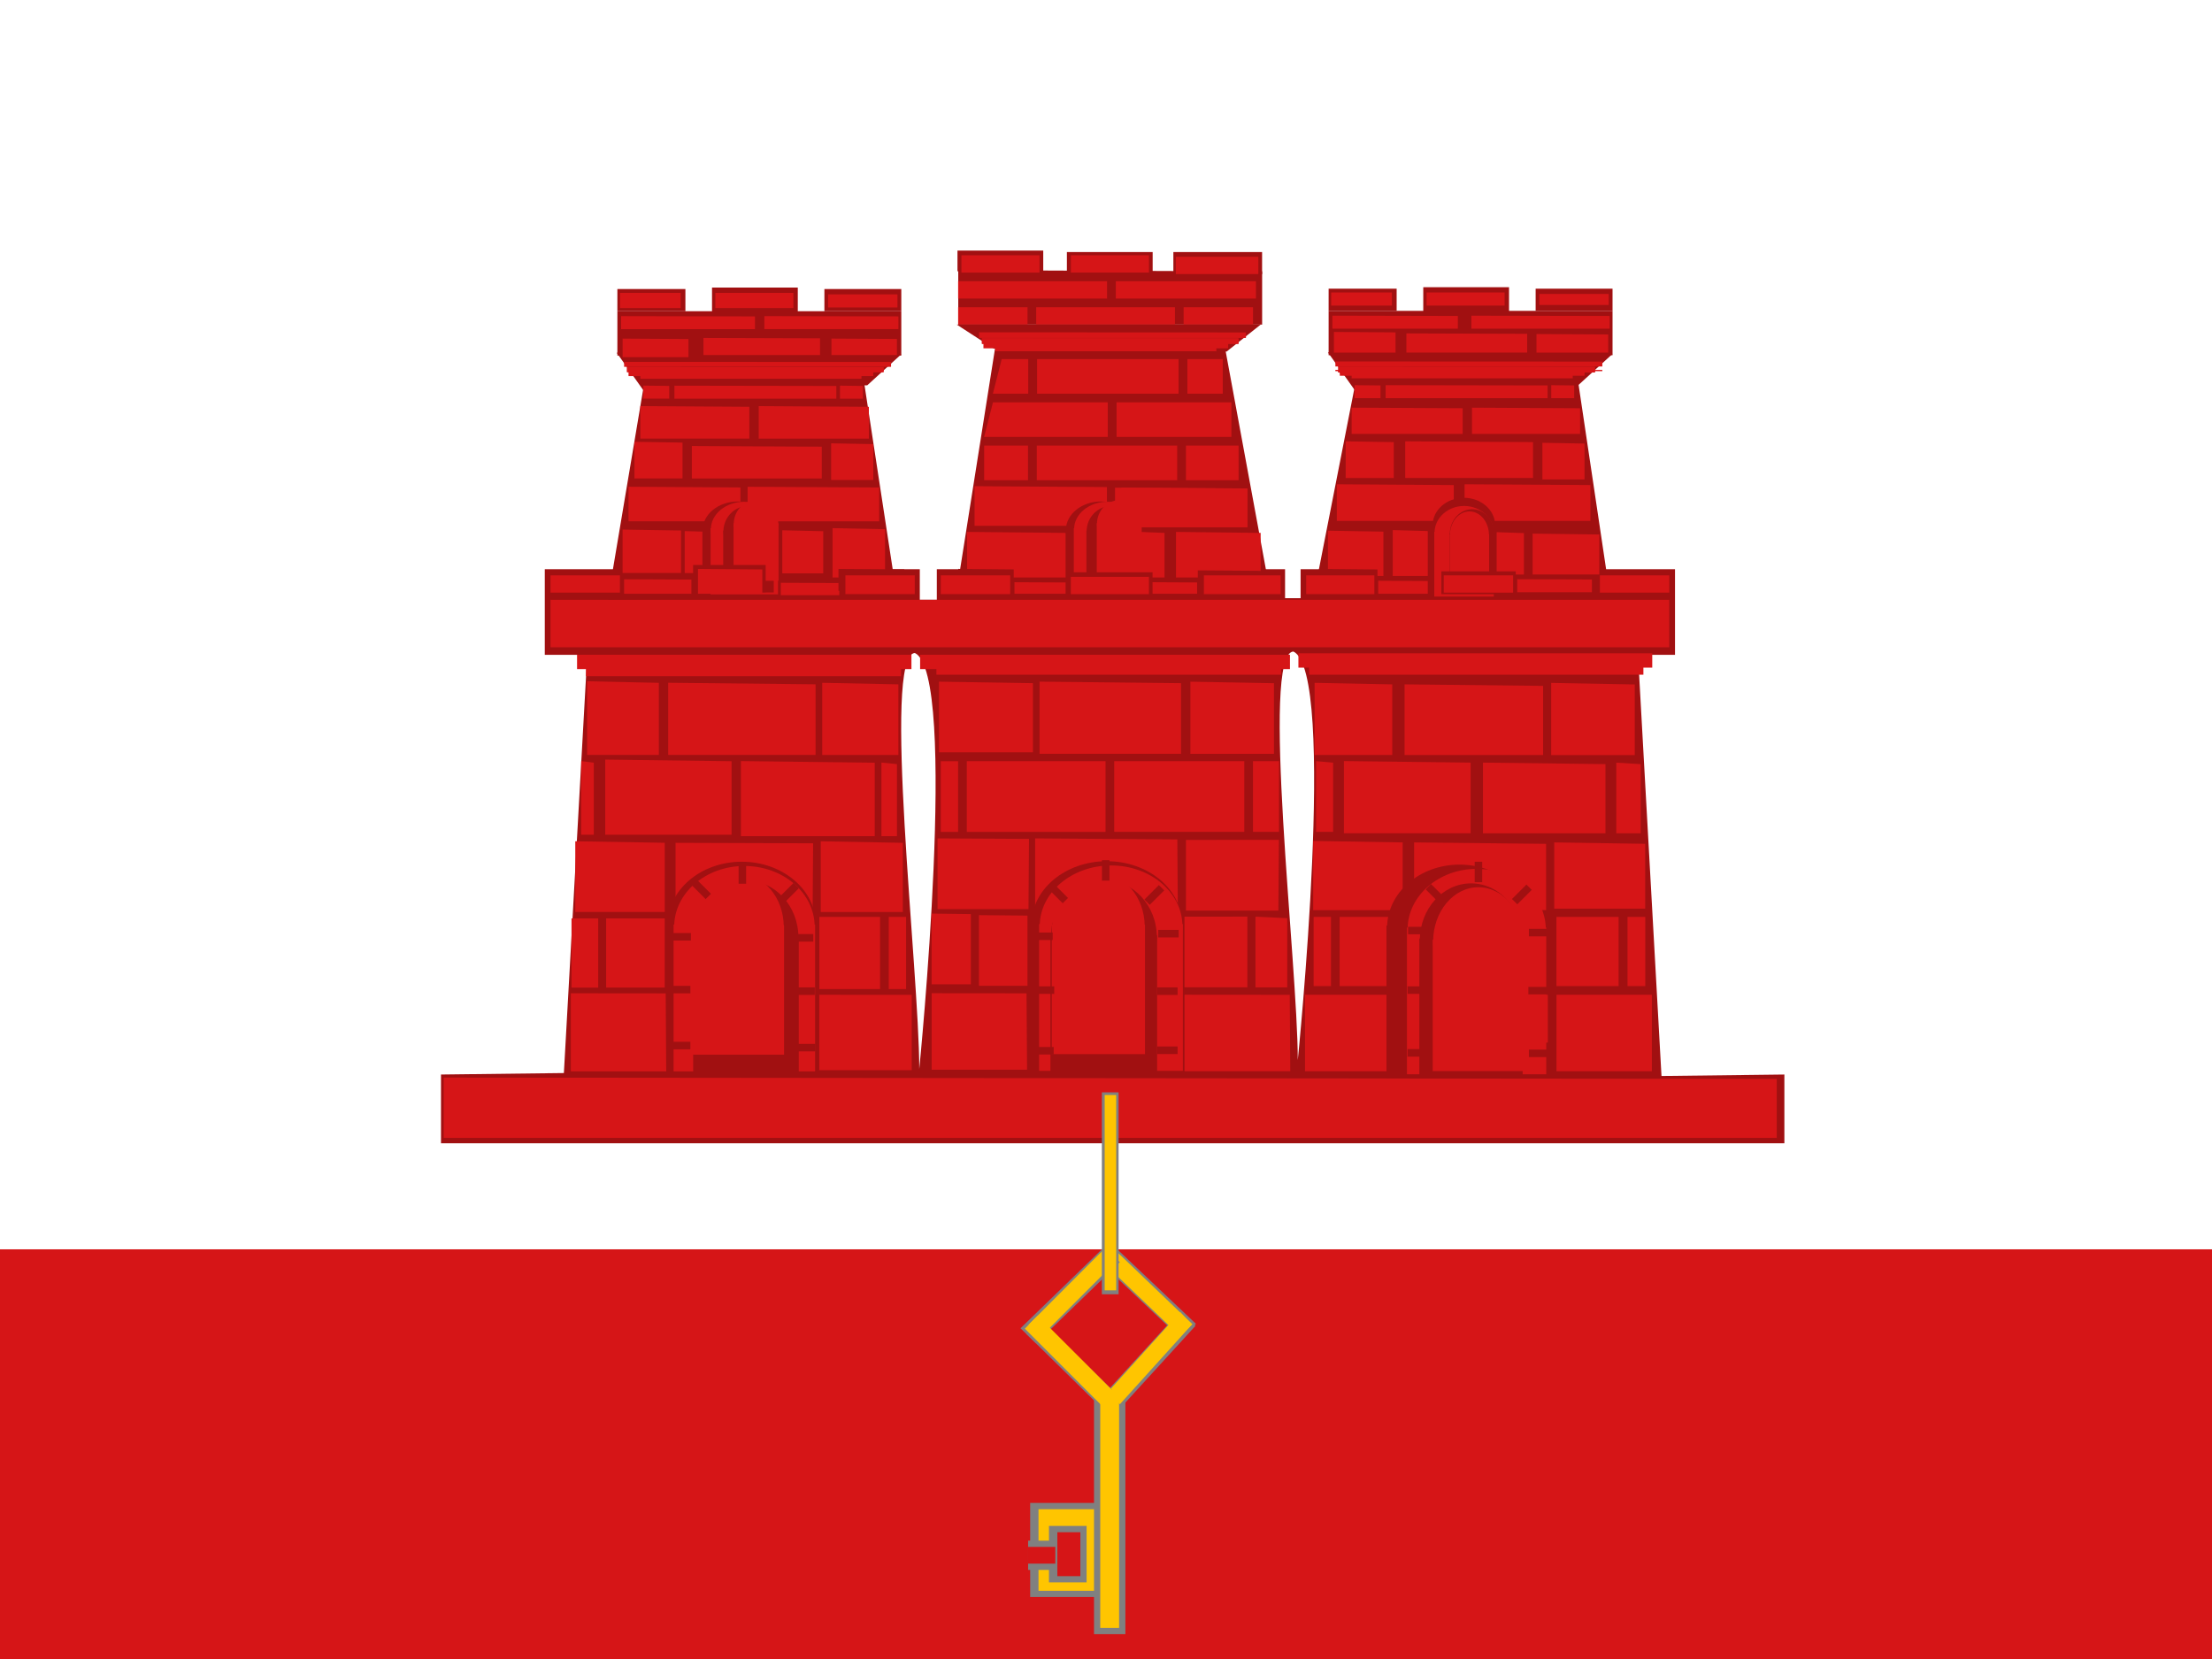
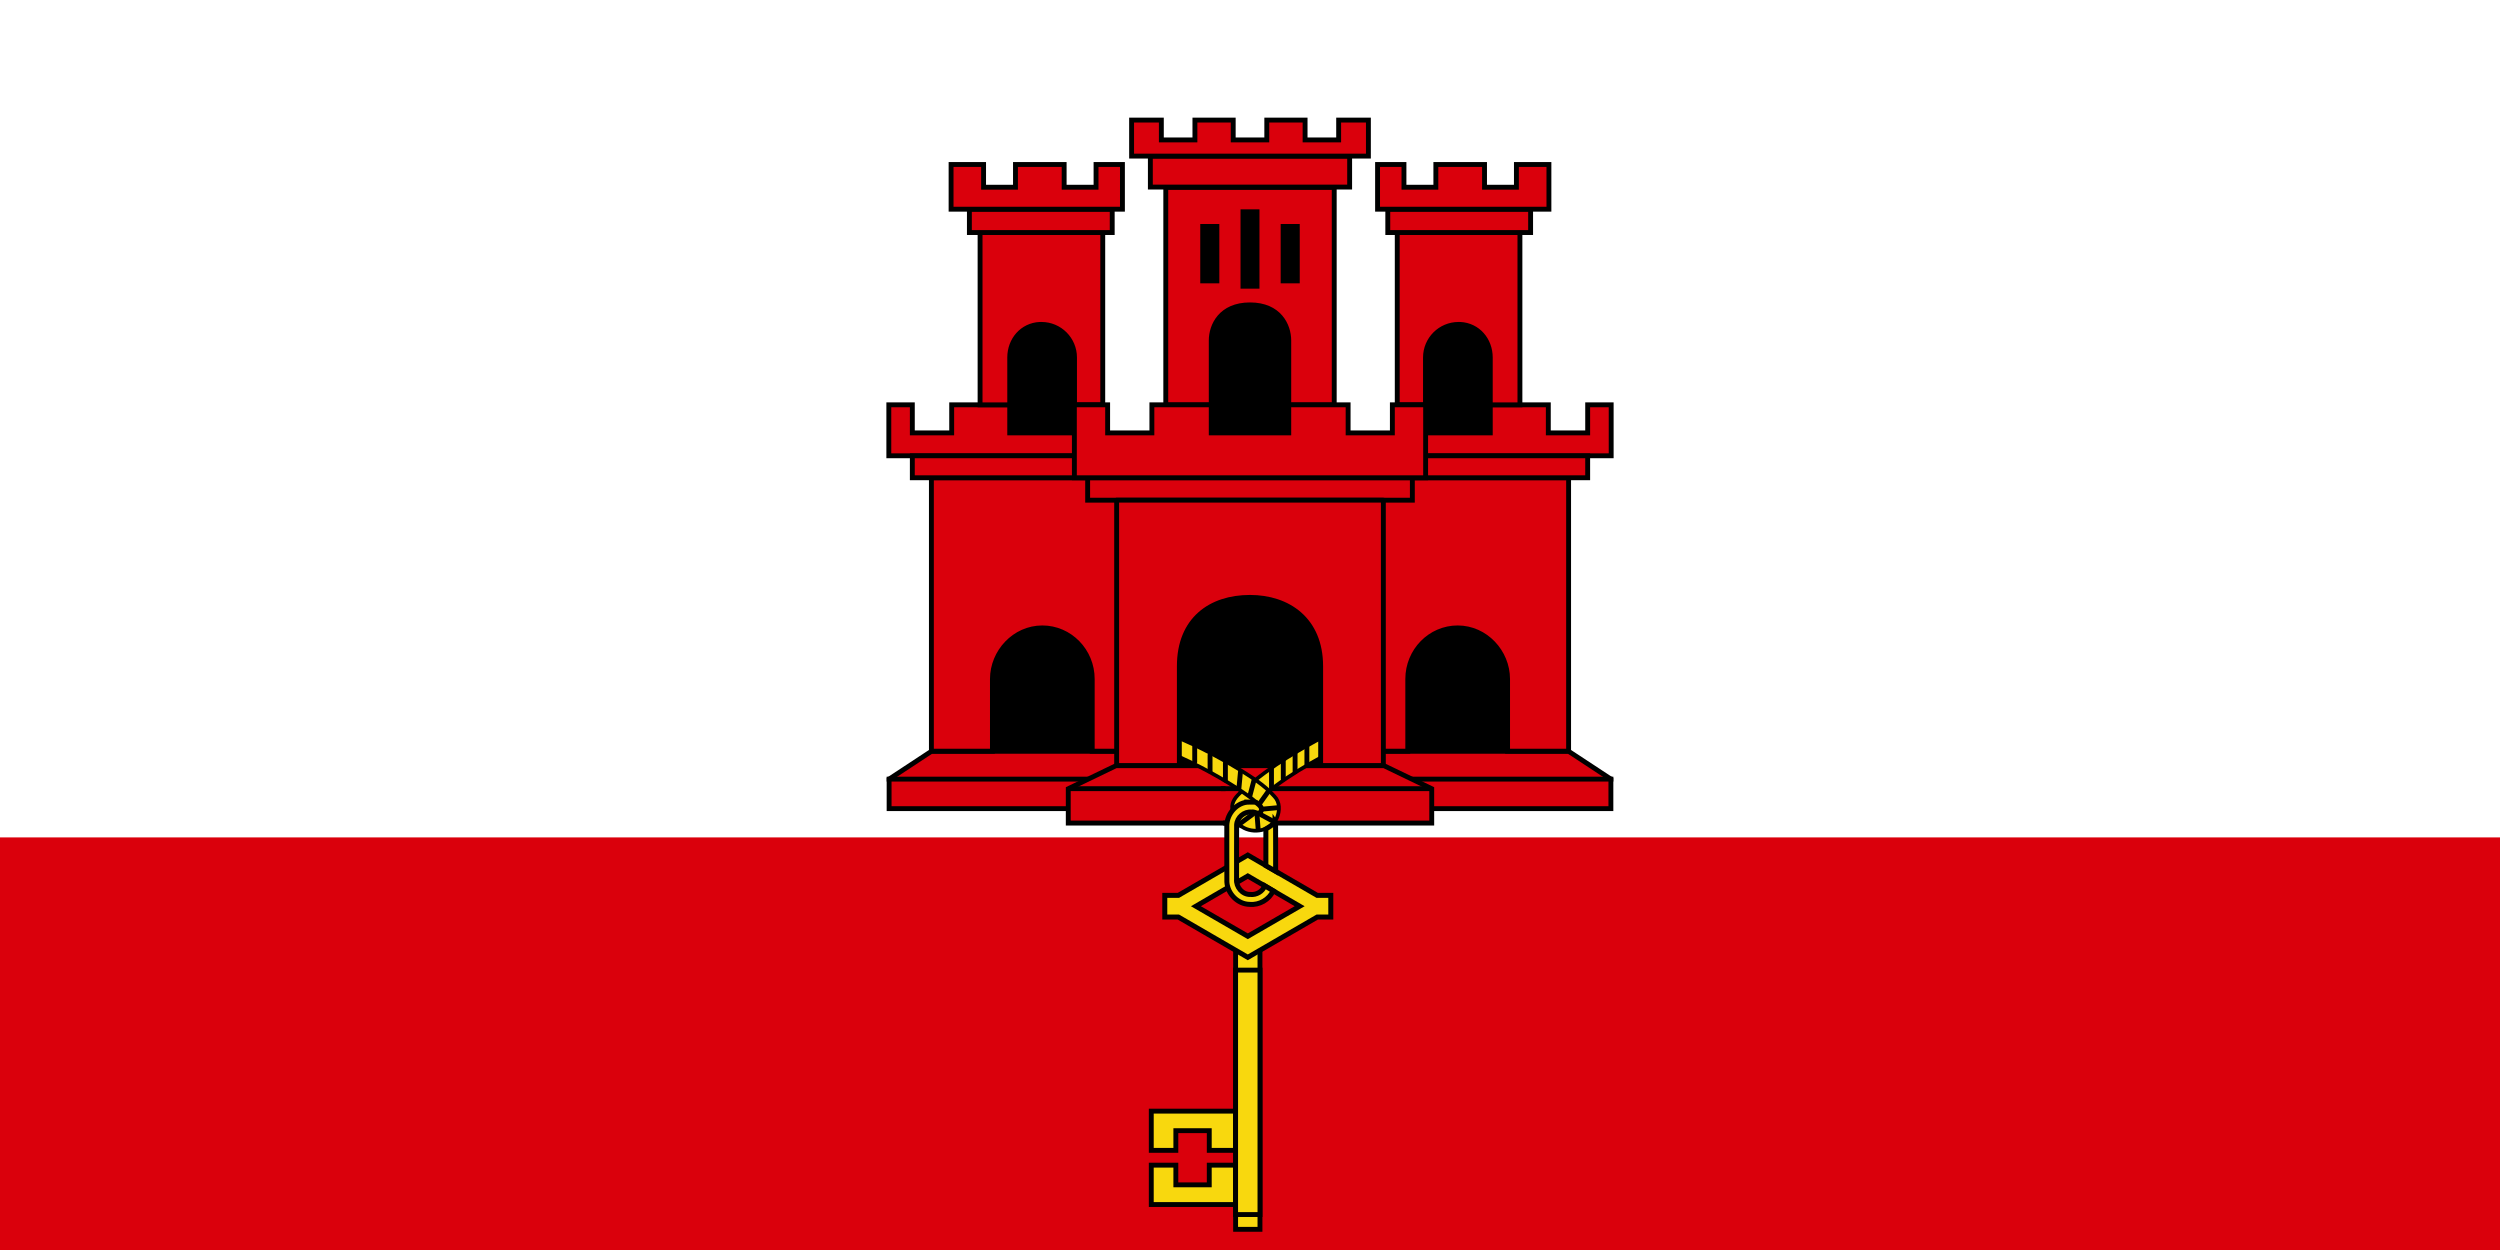
- <svg xmlns="http://www.w3.org/2000/svg" viewBox="0 0 640 480">
-   <defs>
-     <clipPath id="a">
-       <path d="m-85.24 0h682.67v512h-682.67z" fill-opacity=".67" />
-     </clipPath>
-   </defs>
-   <g transform="matrix(.94 0 0 .94 79.91 0)" clip-path="url(#a)">
-     <path fill="#fff" d="m-254.55 0h1021.8v510.88h-1021.8z" fill-rule="evenodd" />
-     <path d="m405.2 175.1zm-71.913-62.795l-12.743 64.988 88.98-0.91-9.56-64.07" fill="#a11011" />
-     <path fill="#a11011" d="m276.15 77.584h27.31v6.827h-27.31zm-32.77 0h26.398v6.827h-26.4zm-33.68-0.454h26.398v6.37h-26.4z" fill-rule="evenodd" />
-     <path d="m301.84 99.56zm-91.904-16.392v16.75h93.536v-16.393l-93.536-0.358m11.39 23.673l-10.926 69.082 94.438 0.458-12.743-69.082m2.96 66.43z" fill="#a11011" />
-     <path fill="#d61517" d="m-256 384.54h1024.2v127.46h-1024.2z" fill-rule="evenodd" />
-     <path fill="#a11011" d="m82.674 175.2h347.88v26.356h-347.88z" fill-rule="evenodd" />
-     <path d="m95.91 198.65l-7.36 131.63-37.822 0.455v21.157h413.49v-21.157l-37.822 0.455-7.357-131.92-323.12-0.628z" fill="#a11011" />
-     <path d="m204.56 234.3v21.755h5.338v-21.76h-5.338m8.008 0v21.755h42.707v-21.76h-42.707m45.377 0v21.755h40.038v-21.76h-40.038m42.707 0v21.755h8.007v-21.76h-8.008zm66.31 21.71zm-38.317-21.736v22.21h38.997v-21.736l-38.997-0.475m-11.98 71.93v23.548h29.36v-23.55h-29.36m32.03 0v14.718h5.34v-14.72h-5.34m37.37 0v14.718h5.338v-14.72h-5.338m8.008 0v23.548h29.36v-23.55h-29.36zm-74.75-23.96v21.3h5.338v-21.3h-5.338m8.008 0v21.3h18.684v-21.3h-18.684zm66.73 0v21.3h19.135v-21.3h-19.13m21.87 0v21.3h5.466v-21.3h-5.467zm-98.03-80.34v5.78h102.92v-5.78h-102.92zm-216.35 80.79v21.3h18.04v-21.3h-18.04zm65.63-0.45v22.21h18.684v-22.21h-18.68m21.354 0v22.21h5.338v-22.21h-5.338zm14.67-79.88v5.325h106.1v-5.325h-106.1zm-107.87 0.46v5.325h97.002v-5.325h-96.997z" fill="#d61517" />
-     <path d="m313.08 200.53c-10.186 0.754 1.348 96.04 1.367 125.75 0 0 12.182-119.51-1.367-125.75z" fill="#fff" />
-     <path d="m84.444 184.62v14.61h344.33v-14.61h-344.33z" fill="#d61517" />
-     <path d="m196.57 200.98c-10.186 0.767 1.348 97.777 1.367 128.03 0 0 12.182-121.67-1.367-128.03z" fill="#fff" />
-     <path d="m90.9 282.68v21.3h8.217v-21.3h-8.217zm-0.207 23.05v24.03h29.36l-0.16-24-29.2-0.03m28.85 23.517zm335.16 20.6zm-403.15-18.17v18.57h410.32v-18.173l-410.32-0.397m115.61-25.49v23.226h28.45v-23.203l-28.45-0.023m27.954 22.73zm6.64-23.2v23.548h29.36l-0.16-23.52-29.2-0.028m28.85 23.045zm48.98-22.59v23.548h32.547l-0.16-23.52-32.388-0.028m31.978 23.045zm-172.08-72.79zm-38.208-22.626v23.12h38.887v-22.62l-38.888-0.495m-3.586 22.64zm-3.806-22.18v22.664h3.874v-22.18l-3.874-0.485m89.632 22.62zm-40.476-22.626v23.12h41.195v-22.62l-41.196-0.495m47.95 22.63zm-4.7-22.18v22.664h4.783v-22.18l-4.783-0.485m159.96 44.98zm-27.06-20.845v21.3h27.54v-20.85l-27.54-0.455m101.7 20.4zm-27.507-19.954v20.39h27.996v-19.954l-27.997-0.436m-3.21 20.4zm-39.92-20.4v20.846h40.63v-20.4l-40.63-0.445" fill="#d61517" />
-     <path d="m315.23 183.92zm-4.7-9.264v9.466h4.783v-9.264l-4.783-0.202" fill="#fff" />
-     <path d="m325.23 255.57zm-5.147-21.29v21.755h5.238v-21.29l-5.237-0.465m88.41 21.74zm-37.052-21.29v21.755h37.71v-21.29l-37.71-0.465m48.42 21.3zm-7.383-21.29v21.755h7.514v-21.29l-7.513-0.465m-69.37-2.83zm-23.482-21.736v22.21h23.9v-21.736l-23.9-0.475m69.58 21.76zm-41.894-21.29v21.755h42.64v-21.29l-42.64-0.465m70.4 21.29zm-25.27-21.736v22.21h25.72v-21.736l-25.72-0.475m-190.7 71.01v21.755h12.066v-21.61l-12.066-0.145m11.855 21.29zm2.71-20.82v21.755h14.93v-21.61l-14.93-0.145m14.67 21.29zm48.6-20.82v21.755h19.348v-21.77l-19.348 0.02m19.01 21.29zm12.45 0zm-9.62-21.29v21.755h9.79v-21.29l-9.79-0.465m-208.81-80.62v4.415h102.92v-4.415h-102.92zm105.59 0v4.415h113.84v-4.415h-113.84zm116.44-0.46v4.415h108.91v-4.415h-108.91zm-195.52 79.16zm-27.06-21.29v21.755h27.54v-21.29l-27.54-0.465m100.38 21.3zm-24.824-21.29v21.755h25.265v-21.29l-25.264-0.465m-44.69 0.47v21.755h42.183l0.16-21.61-42.343-0.145m41.447 21.29zm39.19-22.65v21.755h27.996l0.16-21.61-28.156-0.145m27.507 21.29zm45.69 0zm-43.16-21.29v21.755h43.927l-0.16-21.45-43.766-0.306m46.42 0.46v21.755h28.45l0.16-21.774-28.61 0.02m27.954 21.29zm-75.56-48.71zm-28.402-21.29v21.755h28.906v-21.29l-28.906-0.465m73.74 21.73zm-42.79-21.736v22.21h43.55v-21.736l-43.55-0.475m71.7 21.75zm-25.27-21.736v22.21h25.72v-21.736l-25.72-0.475" fill="#d61517" />
-     <path d="m186.73 182.38zm-73.73-62.8l-10.926 64.988 88.98-0.91-10.015-65.438" fill="#a11011" />
-     <path d="m220.62 123.84l-2.718 10.65h38.052v-10.65h-35.33m38.052 0v10.65h35.334v-10.65h-35.334zm-40.77 13.31v10.65h13.503v-10.65h-13.5m16.204 0v10.65h43.21v-10.65h-43.21m45.91 0v10.65h16.204v-10.65h-16.204zm-56.71-26.62l-2.722 10.65h10.887v-10.65h-8.17m10.887 0v10.65h43.548v-10.65h-43.548m46.27 0v10.65h10.886v-10.65h-10.887zm-70.56-23.965v5.325h45.832v-5.325h-45.83m48.528 0v5.325h43.136v-5.325h-43.136zm-48.53 7.988v5.325h21.354v-5.325h-21.35m24.023 0v5.325h42.707v-5.325h-42.707m45.377 0v5.325h21.354v-5.325h-21.35zm-34.7-15.975v5.325h24.023v-5.325h-24.02zm-160.16 98.512v5.325h21.354v-5.325h-21.356zm322.98 0v5.325h21.354v-5.325h-21.35zm-279.99 5.57zm-20.352-4.364v4.46h20.714v-4.365l-20.714-0.094m65.91 4.82zm-17.67-3.735v3.817h17.984v-3.735l-17.983-0.08" fill="#d61517" />
-     <path d="m203.25 184.34zm-5.147-10.6v10.832h5.238v-10.6l-5.237-0.232" fill="#fff" />
-     <path d="m124.29 176.09zm-17.67-13.088v13.374h17.984v-13.088l-17.983-0.286m28.29 13.11zm-9.172-12.643v12.92h9.335v-12.644l-9.335-0.276m61.39 13.96zm-15.88-14.87v15.195h16.162v-14.87l-16.162-0.325m-3.09 13.64zm-12.38-12.98v13.264h12.6v-12.98l-12.6-0.284" fill="#d61517" />
-     <path d="m192.98 181.7zm-19.905-6.591v6.734h20.258v-6.591l-20.258-0.144m121.98-1.38zm-74.187-66.43l-11.383-7.384h93.534l-10.47 8.293" fill="#a11011" />
-     <path d="m210.92 78.578v5.325h24.023v-5.325h-24.02zm65.99 0.455v5.325h25.388v-5.325h-25.39z" fill="#d61517" />
-     <g fill="#d61517">
-       <path d="m288.21 108.08zm-66.875-1.692v1.73h68.05v-1.693l-68.05-0.036" />
-       <path d="m291.72 107.17zm-74.03-1.692v1.73h75.332v-1.693l-75.333-0.036" />
-       <path d="m294.83 105.8zm-77.61-1.692v1.73h78.974v-1.693l-78.974-0.037" />
-       <path d="m294.83 105.8zm-77.61-1.692v1.73h78.974v-1.693l-78.974-0.037m79.85-0.13zm-80.74-1.693v1.73h82.16v-1.693l-82.16-0.037" />
+ <svg xmlns="http://www.w3.org/2000/svg" xmlns:xlink="http://www.w3.org/1999/xlink" id="gibraltar_flag" viewBox="0 0 512 256">
+   <rect fill="#da000c" width="512" height="256" />
+   <rect fill="#fff" width="512" height="171.5" />
+   <g stroke="#000">
+     <g id="castle_half" fill="#da000c" stroke-linecap="square">
+       <rect fill="#000" stroke="none" width="64" height="43.993" x="196.571" y="116.303" />
+       <path d="M229.819,153.865H190.75L182.09,159.564V165.604H229.819" />
+       <path d="M213.469,128.594C219.094,128.594 223.688,133.283 223.688,139.062V153.844H231.031V97.844H190.75V153.844H203.25V139.062C203.25,133.509 207.765,128.594 213.469,128.594z" />
+       <rect fill="#000" stroke="none" width="18.523" height="33.959" x="204.528" y="59.962" />
+       <path d="M223,88.656H206.791V82.906H194.906V88.656H186.844V82.906H182.031V93.344H223M186.844,93.306H221.814V97.844H186.844z" />
+       <path d="M200.719,47.625V82.906H206.791V73.219C206.791,69.589 209.353,66.619 212.938,66.438C213.053,66.432 213.164,66.438 213.281,66.438C217.028,66.437 220.062,69.472 220.062,73.219V82.906H225.844V47.625z" />
+       <path d="M198.531,42.844V47.625H227.781V42.844z" />
+       <path d="M194.781,33.688V42.844H229.875V33.688H224.469V38.344H217.938V33.688H207.969V38.344H201.438V33.688z" />
+       <path d="M182.09,159.564H230" />
+       <path d="M261,156.812H228.562L218.781,161.531V168.562H261" />
+       <path stroke-linecap="butt" d="M218.771,161.519H262" />
    </g>
-     <path d="m243.12 182.68zm-15.88-3.474v3.55h16.162v-3.474l-16.162-0.076m55.97 3.47zm-13.644-3.474v3.55h13.887v-3.474l-13.887-0.076m-152.18 52.67zm-21.694-22.18v22.664h22.08v-22.18l-22.08-0.485m147.16-32.25zm-30.19-13.718v14.018h30.727v-13.718l-30.727-0.3m89.9 13.72zm-25.61-13.718v14.018h26.065v-13.718l-26.065-0.3m-3.65 13.72zm-7.383-13.718v14.018h7.514v-13.718l-7.513-0.3" fill="#d61517" />
-     <path d="m226.71 182.14zm-16.774-7.037v7.19h17.072v-7.036l-17.072-0.154" fill="#a11011" />
-     <path d="m175.2 177.09v5.78h21.354v-5.78h-21.35m29.36 0v5.78h21.355v-5.78h-21.36z" fill="#d61517" />
-     <path d="m304.02 182.15zm-20.352-6.591v6.734h20.714v-6.591l-20.714-0.144" fill="#a11011" />
-     <path d="m165.23 231.89zm-44.578-21.736v22.21h45.37v-21.736l-45.37-0.475m70.45 21.75zm-23.035-21.736v22.21h23.444v-21.736l-23.445-0.475m86.92-48.58zm-40.03-11.936v12.197h40.74v-11.935l-40.74-0.26m83.26 12.39zm-40.03-11.936v12.197h40.74v-11.935l-40.74-0.26" fill="#d61517" />
-     <path fill="#a11011" d="m168.74 88.962h23.667v6.827h-23.67zm-34.59-0.455h26.398v7.737h-26.4zm-29.13 0.455h20.937v6.827h-20.94z" fill-rule="evenodd" />
-     <path d="m189.57 109.24zm-76.616 10.8l-8.146-11.472 87.616 0.455-10.497 9.576" fill="#a11011" />
-     <path d="m105.8 102.54v5.325h18.684v-5.325h-18.68m21.354 0v5.325h42.707v-5.325h-42.706m45.377 0v5.325h18.685v-5.325h-18.69zm-66.73-12.402v4.68h18.684v-4.68h-18.68m29.36 0v4.68h24.024v-4.68h-24.02zm34.7 0.455v4.038h21.354v-4.037h-21.35z" fill="#d61517" />
-     <path fill="#a11011" d="m105.02 95.79h87.387v13.654h-87.39z" fill-rule="evenodd" />
-     <path d="m142.29 160.22zm-33.845-10.416v10.643h34.446v-10.41l-34.445-0.226m76.45 10.42zm-39.788-10.416v10.643h40.495v-10.41l-40.495-0.226m1.54-48.6zm-40.476-3.92v4.006h41.195v-3.92l-41.196-0.085m18.64 49.725zm-14.54-11.046v11.287h14.798v-11.045l-14.797-0.24m56.96 11.08zm-39.288-9.786v10h39.986v-9.786l-39.986-0.214m55.62 10.22zm-12.75-11.046v11.287h12.976v-11.045l-12.976-0.24m-25.77-1.67zm-32.95-9.786v10h33.536v-9.786l-33.536-0.214m69.74 9.79zm-33.32-9.786v10h33.912v-9.786l-33.913-0.214m23.03-2.37zm-48.973-3.92v4.006h49.84v-3.92l-49.843-0.085m57.9 3.91zm-6.936-3.92v4.006h7.06v-3.92l-7.06-0.085m-52.7 3.91zm-7.83-3.92v4.006h7.97v-3.92l-7.97-0.085m77.8-17.48zm-40.553-3.92v4.006h41.273v-3.92l-41.273-0.085m-23.71 12.525zm-19.905-5.593v5.715h20.258v-5.592l-20.258-0.123m60.14 4.94zm-35.263-5.147v5.26h35.89v-5.148l-35.89-0.112m59.2 5.16zm-19.796-4.963v5.07h20.148v-4.96l-20.148-0.11" fill="#d61517" />
-     <g fill="#d61517">
-       <path d="m178.97 116.54zm-66.875-1.505v1.54h68.05v-1.506l-68.05-0.033" />
-       <path d="m182.48 115.73zm-74.03-1.506v1.54h75.332v-1.506l-75.333-0.032" />
-       <path d="m185.59 114.51zm-77.61-1.505v1.538h78.974v-1.505l-78.974-0.033" />
-       <path d="m185.59 114.51zm-77.61-1.505v1.538h78.974v-1.505l-78.974-0.033m79.85-0.12zm-80.74-1.505v1.538h82.16v-1.505l-82.16-0.033" />
+     <use xlink:href="#castle_half" transform="matrix(-1,0,0,1,512,0)" />
+     <g fill="#f8d80e">
+       <g stroke-linecap="round">
+         <path stroke-width="0.768" d="m273.297,150.031c-2.654,0.883-5.053,2.369-7.469,3.753-3.1,1.832-6.107,3.827-8.905,6.099-0.985,0.649-1.929,1.361-2.689,2.273-1.026,0.878-2.065,2.055-1.869,3.513,0.052,0.643,0.874-0.755,1.414-0.823,0.942-0.541,2.084-0.715,3.142-0.471,1.271-1.339,2.91-2.236,4.325-3.406,3.005-2.242,6.237-4.168,9.525-5.961,1.148-0.588,2.301-1.186,3.525-1.602-0.333-1.125-0.667-2.25-1-3.375z" />
+         <path d="M260.4,157.391V161.303" />
+         <path d="M262.817,155.685V159.568" />
+         <path d="M265.233,154.18V158.038" />
+         <path d="M267.65,152.694V156.675" />
+         <path stroke-width="0.768" d="m238.891,150.156c-0.396,1.104-0.792,2.208-1.188,3.312,5.537,2.1,10.809,4.879,15.798,8.06,1.691,1.151,3.467,2.266,4.796,3.846,0.293,0.811-0.514,1.489-1.314,1.244-0.732-0.249-1.454-0.532-2.226-0.004-1.106,0.503-2.106,2.142-0.426,2.691,2.315,1.555,6.082,0.879,7.195-1.845,0.581-1.401,0.619-3.195-0.508-4.345-2.063-2.364-4.797-4.008-7.421-5.672-4.689-2.82-9.573-5.374-14.706-7.288z" />
+         <path d="M254.05,158.035 253.737,161.375" />
+         <path d="M256.832,159.739 255.97,163.009" />
+         <path d="M259.804,162.012 257.996,164.549" />
+         <path d="M260.715,168.181 258.105,166.78" />
+         <path d="M261.528,165.429 258.533,165.709" />
+         <path d="M257.665,169.765 257.46,167.132" />
+         <path d="M256.568,166.756 254.095,168.578" />
+         <path d="M244.677,152.937V156.052" />
+         <path d="M250.963,156.244V159.778" />
+         <path d="M247.82,154.593V157.912" />
+       </g>
+       <path d="M235.781,227.562V235.594H240.812V231.562H247.656V235.594H253.062V227.562zM235.781,238.625V246.688H253.062V238.625H247.656V242.656H240.812V238.625z" />
+       <rect width="4.99" height="58.115" x="253.052" y="193.651" />
+       <rect width="4.99" height="50.06" x="253.052" y="198.679" />
+       <path stroke-width="1.024" d="M255.547,179.406 266.172,185.594 255.547,191.75 244.922,185.594zM241.328,183.375H238.547V187.812H241.328L255.547,196.062 269.766,187.812H272.547V183.375H269.766L255.547,175.125z" />
+       <path stroke-width="1.024" d="m255.344,164.281c-2.419,0.339-4.226,2.73-4.094,5.134,0.009,3.738-0.018,7.476,0.014,11.213,0.128,2.408,2.232,4.566,4.674,4.588,1.985,0.188,3.979-0.972,4.812-2.78-0.573-0.344-1.146-0.688-1.719-1.031-0.444,1.184-1.723,1.918-2.969,1.781-1.635,0.046-2.959-1.544-2.812-3.134,0.01-3.713-0.019-7.428,0.015-11.141,0.09-1.515,1.535-2.755,3.048-2.6,0.626-0.18,1.487,0.677,1.875-0.062,0.584-0.829-0.414-1.477-0.969-1.937-0.613-0.084-1.254-0.008-1.875-0.032zm5.781,3.906c-0.396,0.746-1.216,1.189-1.875,1.58v7.513c0.667,0.385,1.333,0.771,2,1.156-0.008-3.204,0.015-6.408-0.012-9.612-0.032-0.197-0.008-0.498-0.113-0.638z" />
    </g>
-     <path d="m354.19 182.67zm-14.986-3.92v4.006h15.252v-3.92l-15.252-0.085m65.37 3.45zm-22.588-3.92v4.006h22.99v-3.92l-22.99-0.085m24.91-1.73zm-20.167-12.305v12.574h20.525v-12.306l-20.525-0.27m-2.83 12.31zm-8.243-12.75v13.028h8.39v-12.75l-8.39-0.28m-35.15 13.18zm-16.775-13.642v13.94h17.073v-13.642l-17.073-0.298m30.54 13.64zm-10.59-13.826v14.128h10.778v-13.826l-10.78-0.302" fill="#d61517" />
-     <path d="m338.66 183.03zm-17.67-7.928v8.1h17.984v-7.926l-17.983-0.174" fill="#a11011" />
-     <path d="m285.54 177.09v5.78h23.613v-5.78h-23.61m31.484 0v5.78h20.99v-5.78h-20.99zm-18.77-15.08zm-38.132-11.936v12.197h38.81v-11.935l-38.81-0.26" fill="#d61517" />
-     <path fill="#a11011" d="m387.66 88.852h23.667v6.827h-23.67zm-34.59-0.455h26.398v7.737h-26.4zm-29.13 0.455h20.937v6.827h-20.94z" fill-rule="evenodd" />
-     <path d="m408.49 109.13zm-76.616 10.8l-8.146-11.472 87.617 0.455-10.497 9.576" fill="#a11011" />
-     <path d="m324.72 102.43v5.325h18.684v-5.325h-18.68m21.354 0v5.325h42.707v-5.325h-42.706m45.377 0v5.325h18.685v-5.325h-18.69zm-66.73-12.413v4.038h18.684v-4.038h-18.68m29.36 0v4.038h24.024v-4.038h-24.02zm34.7 0.456v3.394h21.354v-3.394h-21.35z" fill="#d61517" />
-     <path fill="#a11011" d="m323.94 95.68h87.387v13.653h-87.39z" fill-rule="evenodd" />
-     <path d="m361.83 160.1zm-35.372-11.046v11.287h36v-11.045l-36-0.24m77.38 11.04zm-38.055-11.046v11.287h38.73v-11.045l-38.73-0.24m-2.74-47.97zm-37.946-3.92v4.006h38.62v-3.92l-38.62-0.085m18.64 49.725zm-14.54-11.046v11.287h14.798v-11.045l-14.797-0.24m56.97 11.04zm-38.655-11.046v11.287h39.342v-11.045l-39.342-0.24m54.97 11.49zm-12.75-11.046v11.287h12.976v-11.045l-12.976-0.24m-25.13-2.91zm-33.583-7.896v8.068h34.18v-7.896l-34.18-0.172m69.74 7.9zm-32.688-7.896v8.068h33.27v-7.896l-33.27-0.172m22.39-3.01zm-48.973-3.92v4.006h49.843v-3.92l-49.843-0.085m57.91 3.92zm-6.936-3.92v4.006h7.06v-3.92l-7.06-0.085m-52.7 3.92zm-7.83-3.92v4.006h7.97v-3.92l-7.97-0.085m77.77-17.47zm-41.818-3.92v4.006h42.56v-3.92l-42.56-0.085m-23.68 11.225zm-18.64-6.223v6.36h18.97v-6.224l-18.97-0.136m58.83 6.23zm-36.528-5.777v5.903h37.177v-5.777l-37.178-0.127m61.74 5.79zm-21.694-5.593v5.715h22.08v-5.592l-22.08-0.123" fill="#d61517" />
-     <g fill="#d61517">
-       <path d="m397.9 116.42zm-66.875-1.505v1.538h68.05v-1.505l-68.05-0.033" />
-       <path d="m401.41 115.62zm-74.03-1.506v1.538h75.332v-1.505l-75.333-0.032" />
-       <path d="m404.52 114.4zm-77.61-1.504v1.538h78.974v-1.505l-78.974-0.034" />
-       <path d="m404.52 114.4zm-77.61-1.504v1.538h78.974v-1.505l-78.974-0.034m79.85-0.13zm-80.74-1.504v1.538h82.16v-1.505l-82.16-0.034" />
+     <g fill="#da000c">
+       <rect fill="#000" stroke="none" width="29.329" height="53.255" x="240.803" y="38.351" />
+       <path d="M238.75,38.375V82.938H248.062V69.719C248.062,66.67 250.015,62.438 256,62.438C261.985,62.438 263.938,66.67 263.938,69.719V82.938H273.25V38.375zM254.562,43.375H257.438V58.625H254.562zM246.312,46.375H249.219V57.531H246.312zM262.781,46.375H265.688V57.531H262.781z" />
+       <path d="M235.594,31.969V38.312H276.406V31.969z" />
+       <path d="M231.75,24.594V31.969H280.25V24.594H274.156V28.656H267.281V24.594H259.438V28.656H252.562V24.594H244.719V28.656H237.844V24.594z" />
+       <path d="M222.75,97.844V102.438H289.25V97.844z" />
+       <path d="M220.031,82.906V97.844H291.969V82.906H285.156V88.656H276.094V82.906H263.938V88.656H248.062V82.906H235.906V88.656H226.844V82.906z" />
+       <path stroke-linejoin="round" d="M228.688,102.438V156.781H241.531V136.438C241.531,126.855 247.928,122.344 256,122.344C263.759,122.344 270.469,126.855 270.469,136.438V156.781H283.312V102.438z" />
    </g>
-     <g fill="#d61517">
-       <path d="m397.9 115.16zm-66.875-0.383v0.39h68.05v-0.383l-68.05-0.008" />
-       <path d="m401.41 114.96zm-74.03-0.384v0.392h75.332v-0.383l-75.333-0.007" />
-       <path d="m404.52 114.65zm-77.61-0.383v0.392h78.974v-0.383l-78.974-0.01" />
-       <path d="m404.52 114.65zm-77.61-0.383v0.392h78.974v-0.383l-78.974-0.01m79.85-0.04zm-80.74-0.383v0.392h82.16v-0.383l-82.16-0.01" />
-     </g>
-     <path fill="gray" d="m232.07 462.6h19.954v28.965h-19.95z" fill-rule="evenodd" />
-     <path fill="#ffc500" d="m234.64 464.54h17.38v25.103h-17.38z" fill-rule="evenodd" />
-     <path fill="gray" d="m237.86 469.68h11.586v17.38h-11.59z" fill-rule="evenodd" />
-     <path fill="#d61517" d="m240.44 471.62h7.08v13.517h-7.08z" fill-rule="evenodd" />
-     <g stroke-width="1pt" fill-rule="evenodd">
-       <path d="m231.44 474.21h7.724v9.01h-7.724z" fill="gray" />
-       <path d="m231.44 476.13h8.367v5.15h-8.367z" fill="#d61517" />
-     </g>
-     <g stroke-width="1pt" fill-rule="evenodd">
-       <path d="m261.38 502.99h-9.656v-75.312h9.656z" fill="gray" />
-       <path d="m259.44 501.07h-5.793v-71.45h5.793z" fill="#ffc500" />
-     </g>
-     <path fill="gray" d="m283.11 407.48l-4.69 4.442-25.197-23.854 4.69-4.442z" fill-rule="evenodd" />
-     <path fill="gray" d="m261.02 432.11l-4.433-4.854 21.935-24.02 4.433 4.856z" fill-rule="evenodd" />
-     <path fill="#ffc500" d="m254.33 388.39l3.834-3.676 23.857 22.875-3.834 3.676z" fill-rule="evenodd" />
-     <path fill="#ffc500" d="m259.7 432.21l-3.55-3.928 22.09-24.446 3.552 3.93z" fill-rule="evenodd" />
-     <path fill="gray" d="m230.87 410.55l4.432-4.357 21.936 21.557-4.434 4.357z" fill-rule="evenodd" />
-     <path fill="gray" d="m254.87 383.84l4.8 4.654-25.773 25.005-4.798-4.657z" fill-rule="evenodd" />
-     <path fill="#ffc500" d="m235.31 411.49l-3.738-3.74 23.268-23.268 3.74 3.74z" fill-rule="evenodd" />
-     <path fill="gray" d="m254.14 336.22h5.15v62.156h-5.15z" fill-rule="evenodd" />
-     <path fill="#ffc500" d="m255.01 337.05h3.54v60.114h-3.54zm-24.58 71.91l3.992-3.99 24.837 24.836-3.99 3.99z" fill-rule="evenodd" />
-     <g stroke-width="1pt" fill="#a11011" transform="matrix(1.3 0 0 1.06 -279.63 -7.67)" fill-rule="evenodd">
-       <path d="m477.98 275.98h34.57v44.3h-34.57z" />
-       <rect y="258.3" width="34.311" x="478.13" ry="18.298" height="36.596" />
-     </g>
-     <g stroke-width="1pt" fill="#d61517" transform="matrix(1.24 0 0 1.02 -244.64 3.97)" fill-rule="evenodd">
-       <path d="m477.98 275.98h34.57v44.3h-34.57z" />
-       <rect y="258.3" width="34.311" x="478.13" ry="18.298" height="36.596" />
-     </g>
-     <g stroke-width="1pt" fill="#a11011" transform="matrix(.92 0 0 .96 -87.88 23.93)" fill-rule="evenodd">
-       <path d="m477.98 275.98h34.57v44.3h-34.57z" />
-       <rect y="258.3" width="34.311" x="478.13" ry="18.298" height="36.596" />
-     </g>
-     <path fill="#d61517" d="m355.98 289.23h28.04v40.45h-28.04z" fill-rule="evenodd" />
-     <rect fill-rule="evenodd" ry="16.707" height="33.414" width="27.829" y="273.09" x="356.11" fill="#d61517" />
-     <g stroke-width="1pt" fill="#a11011" transform="matrix(1.35 0 0 1.06 -412.97 -8.72)" fill-rule="evenodd">
-       <path d="m477.98 275.98h34.57v44.3h-34.57z" />
-       <rect y="258.3" width="34.311" x="478.13" ry="18.298" height="36.596" />
-     </g>
-     <g stroke-width="1pt" fill="#d61517" transform="matrix(1.28 0 0 1.02 -376.99 2.92)" fill-rule="evenodd">
-       <path d="m477.98 275.98h34.57v44.3h-34.57z" />
-       <rect y="258.3" width="34.311" x="478.13" ry="18.298" height="36.596" />
-     </g>
-     <g stroke-width="1pt" fill="#a11011" transform="matrix(.95 0 0 .96 -215.77 22.88)" fill-rule="evenodd">
-       <path d="m477.98 275.98h34.57v44.3h-34.57z" />
-       <rect y="258.3" width="34.311" x="478.13" ry="18.298" height="36.596" />
-     </g>
-     <g stroke-width="1pt" fill="#d61517" transform="matrix(.83 0 0 .9 -158 36.21)" fill-rule="evenodd">
-       <path d="m477.98 275.98h34.57v44.3h-34.57z" />
-       <rect y="258.3" width="34.311" x="478.13" ry="18.298" height="36.596" />
-     </g>
-     <g stroke-width="1pt" fill="#a11011" transform="matrix(1.33 0 0 1.06 -515.42 -8.56)" fill-rule="evenodd">
-       <path d="m477.98 275.98h34.57v44.3h-34.57z" />
-       <rect y="258.3" width="34.311" x="478.13" ry="18.298" height="36.596" />
-     </g>
-     <g stroke-width="1pt" fill="#d61517" transform="matrix(1.26 0 0 1.02 -479.94 3.08)" fill-rule="evenodd">
-       <path d="m477.98 275.98h34.57v44.3h-34.57z" />
-       <rect y="258.3" width="34.311" x="478.13" ry="18.298" height="36.596" />
-     </g>
-     <g stroke-width="1pt" fill="#a11011" transform="matrix(.94 0 0 .96 -320.95 23.04)" fill-rule="evenodd">
-       <path d="m477.98 275.98h34.57v44.3h-34.57z" />
-       <rect y="258.3" width="34.311" x="478.13" ry="18.298" height="36.596" />
-     </g>
-     <g stroke-width="1pt" fill="#d61517" transform="matrix(.82 0 0 .9 -263.97 36.37)" fill-rule="evenodd">
-       <path d="m477.98 275.98h34.57v44.3h-34.57z" />
-       <rect y="258.3" width="34.311" x="478.13" ry="18.298" height="36.596" />
-     </g>
-     <path d="m233.03 322.27v2.312h6.294v-2.312h-6.294zm-111.84-1.61v2.312h6.294v-2.312h-6.294zm0-17.22v2.312h6.294v-2.312h-6.294zm0.16-16.25v2.312h6.294v-2.312h-6.294zm38.3 34.11v2.312h6.294v-2.31h-6.294zm-0.16-17.38v2.312h6.294v-2.312h-6.294zm-0.48-16.41v2.312h6.294v-2.312h-6.294zm83.08-9.48l1.635-1.635-4.45-4.45-1.635 1.635 4.45 4.45zm29.07 44.08v2.312h6.294v-2.312h-6.294zm-37.97-18.51v2.312h6.294v-2.31h-6.294zm-0.48-16.57v2.312h6.294v-2.312h-6.294zm38.45 16.89v2.312h6.294v-2.312h-6.294zm0.33-17.7v2.312h6.294v-2.312h-6.294zm76.75 36.69v2.312h6.294v-2.312h-6.294zm0-19.31v2.312h6.294v-2.31h-6.294zm0.16-18.34v2.312h6.294v-2.312h-6.29zm37.18 37.81v2.312h6.294v-2.312h-6.294zm-0.16-19.31v2.312h6.294v-2.312h-6.294zm0.16-17.86v2.312h6.294v-2.31h-6.294z" fill="#a11011" />
-     <g stroke-width="1pt" fill="#a11011" transform="matrix(.56 0 0 .46 88.21 34.4)" fill-rule="evenodd">
-       <path d="m477.98 275.98h34.57v44.3h-34.57z" />
-       <rect y="258.3" width="34.311" x="478.13" ry="18.298" height="36.596" />
-     </g>
-     <g stroke-width="1pt" fill="#d61517" transform="matrix(.53 0 0 .45 103.13 39.5)" fill-rule="evenodd">
-       <path d="m477.98 275.98h34.57v44.3h-34.57z" />
-       <rect y="258.3" width="34.311" x="478.13" ry="18.298" height="36.596" />
-     </g>
-     <g stroke-width="1pt" fill="#a11011" transform="matrix(.4 0 0 .42 169.98 48.25)" fill-rule="evenodd">
-       <path d="m477.98 275.98h34.57v44.3h-34.57z" />
-       <rect y="258.3" width="34.311" x="478.13" ry="18.298" height="36.596" />
-     </g>
-     <g stroke-width="1pt" fill="#d61517" transform="matrix(.35 0 0 .4 193.94 54.09)" fill-rule="evenodd">
-       <path d="m477.98 275.98h34.57v44.3h-34.57z" />
-       <rect y="258.3" width="34.311" x="478.13" ry="18.298" height="36.596" />
-     </g>
-     <path d="m371.21 265.24h-2.312v6.294h2.312v-6.294zm-97.88 8.82l-1.635-1.635-4.45 4.45 1.635 1.635 4.45-4.45zm113.13-0.16l-1.635-1.635-4.45 4.45 1.635 1.635 4.45-4.45zm-28.19 4.29l1.635-1.635-4.45-4.45-1.635 1.635 4.45 4.45zm-228.9-7.53l-1.635 1.635 4.45 4.45 1.635-1.635-4.45-4.45zm127.11-5.9h-2.312v6.294h2.312v-6.294zm-114.15 7.26h2.312v-6.294h-2.312v6.294zm12.44 4.21l1.635 1.635 4.45-4.45-1.635-1.635-4.45 4.45zm203.86-100.37v7.006h22.902v-7.006h-22.9z" fill="#a11011" />
-     <path d="m359.37 177.09v5.325h21.354v-5.325h-21.35z" fill="#d61517" />
-     <g stroke-width="1pt" fill-rule="evenodd">
-       <g transform="matrix(.63 0 0 .48 -58.15 30.37)" fill="#a11011">
-         <path d="m477.98 275.98h34.57v44.3h-34.57z" />
-         <rect y="258.3" width="34.311" x="478.13" ry="18.298" height="36.596" />
-       </g>
-       <g transform="matrix(.6 0 0 .46 -41.28 35.62)" fill="#d61517">
-         <path d="m477.98 275.98h34.57v44.3h-34.57z" />
-         <rect y="258.3" width="34.311" x="478.13" ry="18.298" height="36.596" />
-       </g>
-       <g transform="matrix(.45 0 0 .43 34.29 44.63)" fill="#a11011">
-         <path d="m477.98 275.98h34.57v44.3h-34.57z" />
-         <rect y="258.3" width="34.311" x="478.13" ry="18.298" height="36.596" />
-       </g>
-       <g transform="matrix(.4 0 0 .4 61.38 50.65)" fill="#d61517">
-         <path d="m477.98 275.98h34.57v44.3h-34.57z" />
-         <rect y="258.3" width="34.311" x="478.13" ry="18.298" height="36.596" />
-       </g>
-     </g>
-     <path d="m244.32 176.14v7.006h25.424v-7.006h-25.42z" fill="#a11011" />
-     <path d="m244.6 177.55v5.325h24.023v-5.325h-24.02z" fill="#d61517" />
-     <g stroke-width="1pt" fill-rule="evenodd">
-       <g transform="matrix(.63 0 0 .48 -169.94 30.37)" fill="#a11011">
-         <path d="m477.98 275.98h34.57v44.3h-34.57z" />
-         <rect y="258.3" width="34.311" x="478.13" ry="18.298" height="36.596" />
-       </g>
-       <g transform="matrix(.6 0 0 .46 -153.07 35.62)" fill="#d61517">
-         <path d="m477.98 275.98h34.57v44.3h-34.57z" />
-         <rect y="258.3" width="34.311" x="478.13" ry="18.298" height="36.596" />
-       </g>
-       <g transform="matrix(.45 0 0 .43 -77.5 44.63)" fill="#a11011">
-         <path d="m477.98 275.98h34.57v44.3h-34.57z" />
-         <rect y="258.3" width="34.311" x="478.13" ry="18.298" height="36.596" />
-       </g>
-       <g transform="matrix(.4 0 0 .4 -50.41 50.65)" fill="#d61517">
-         <path d="m477.98 275.98h34.57v44.3h-34.57z" />
-         <rect y="258.3" width="34.311" x="478.13" ry="18.298" height="36.596" />
-       </g>
-     </g>
-     <path d="m128.32 173.9v8.407h22.342v-8.41h-22.34z" fill="#a11011" />
-     <path d="m149.29 182.59zm-19.458-7.482v7.645h19.803v-7.482l-19.803-0.162" fill="#d61517" />
  </g>
</svg>
